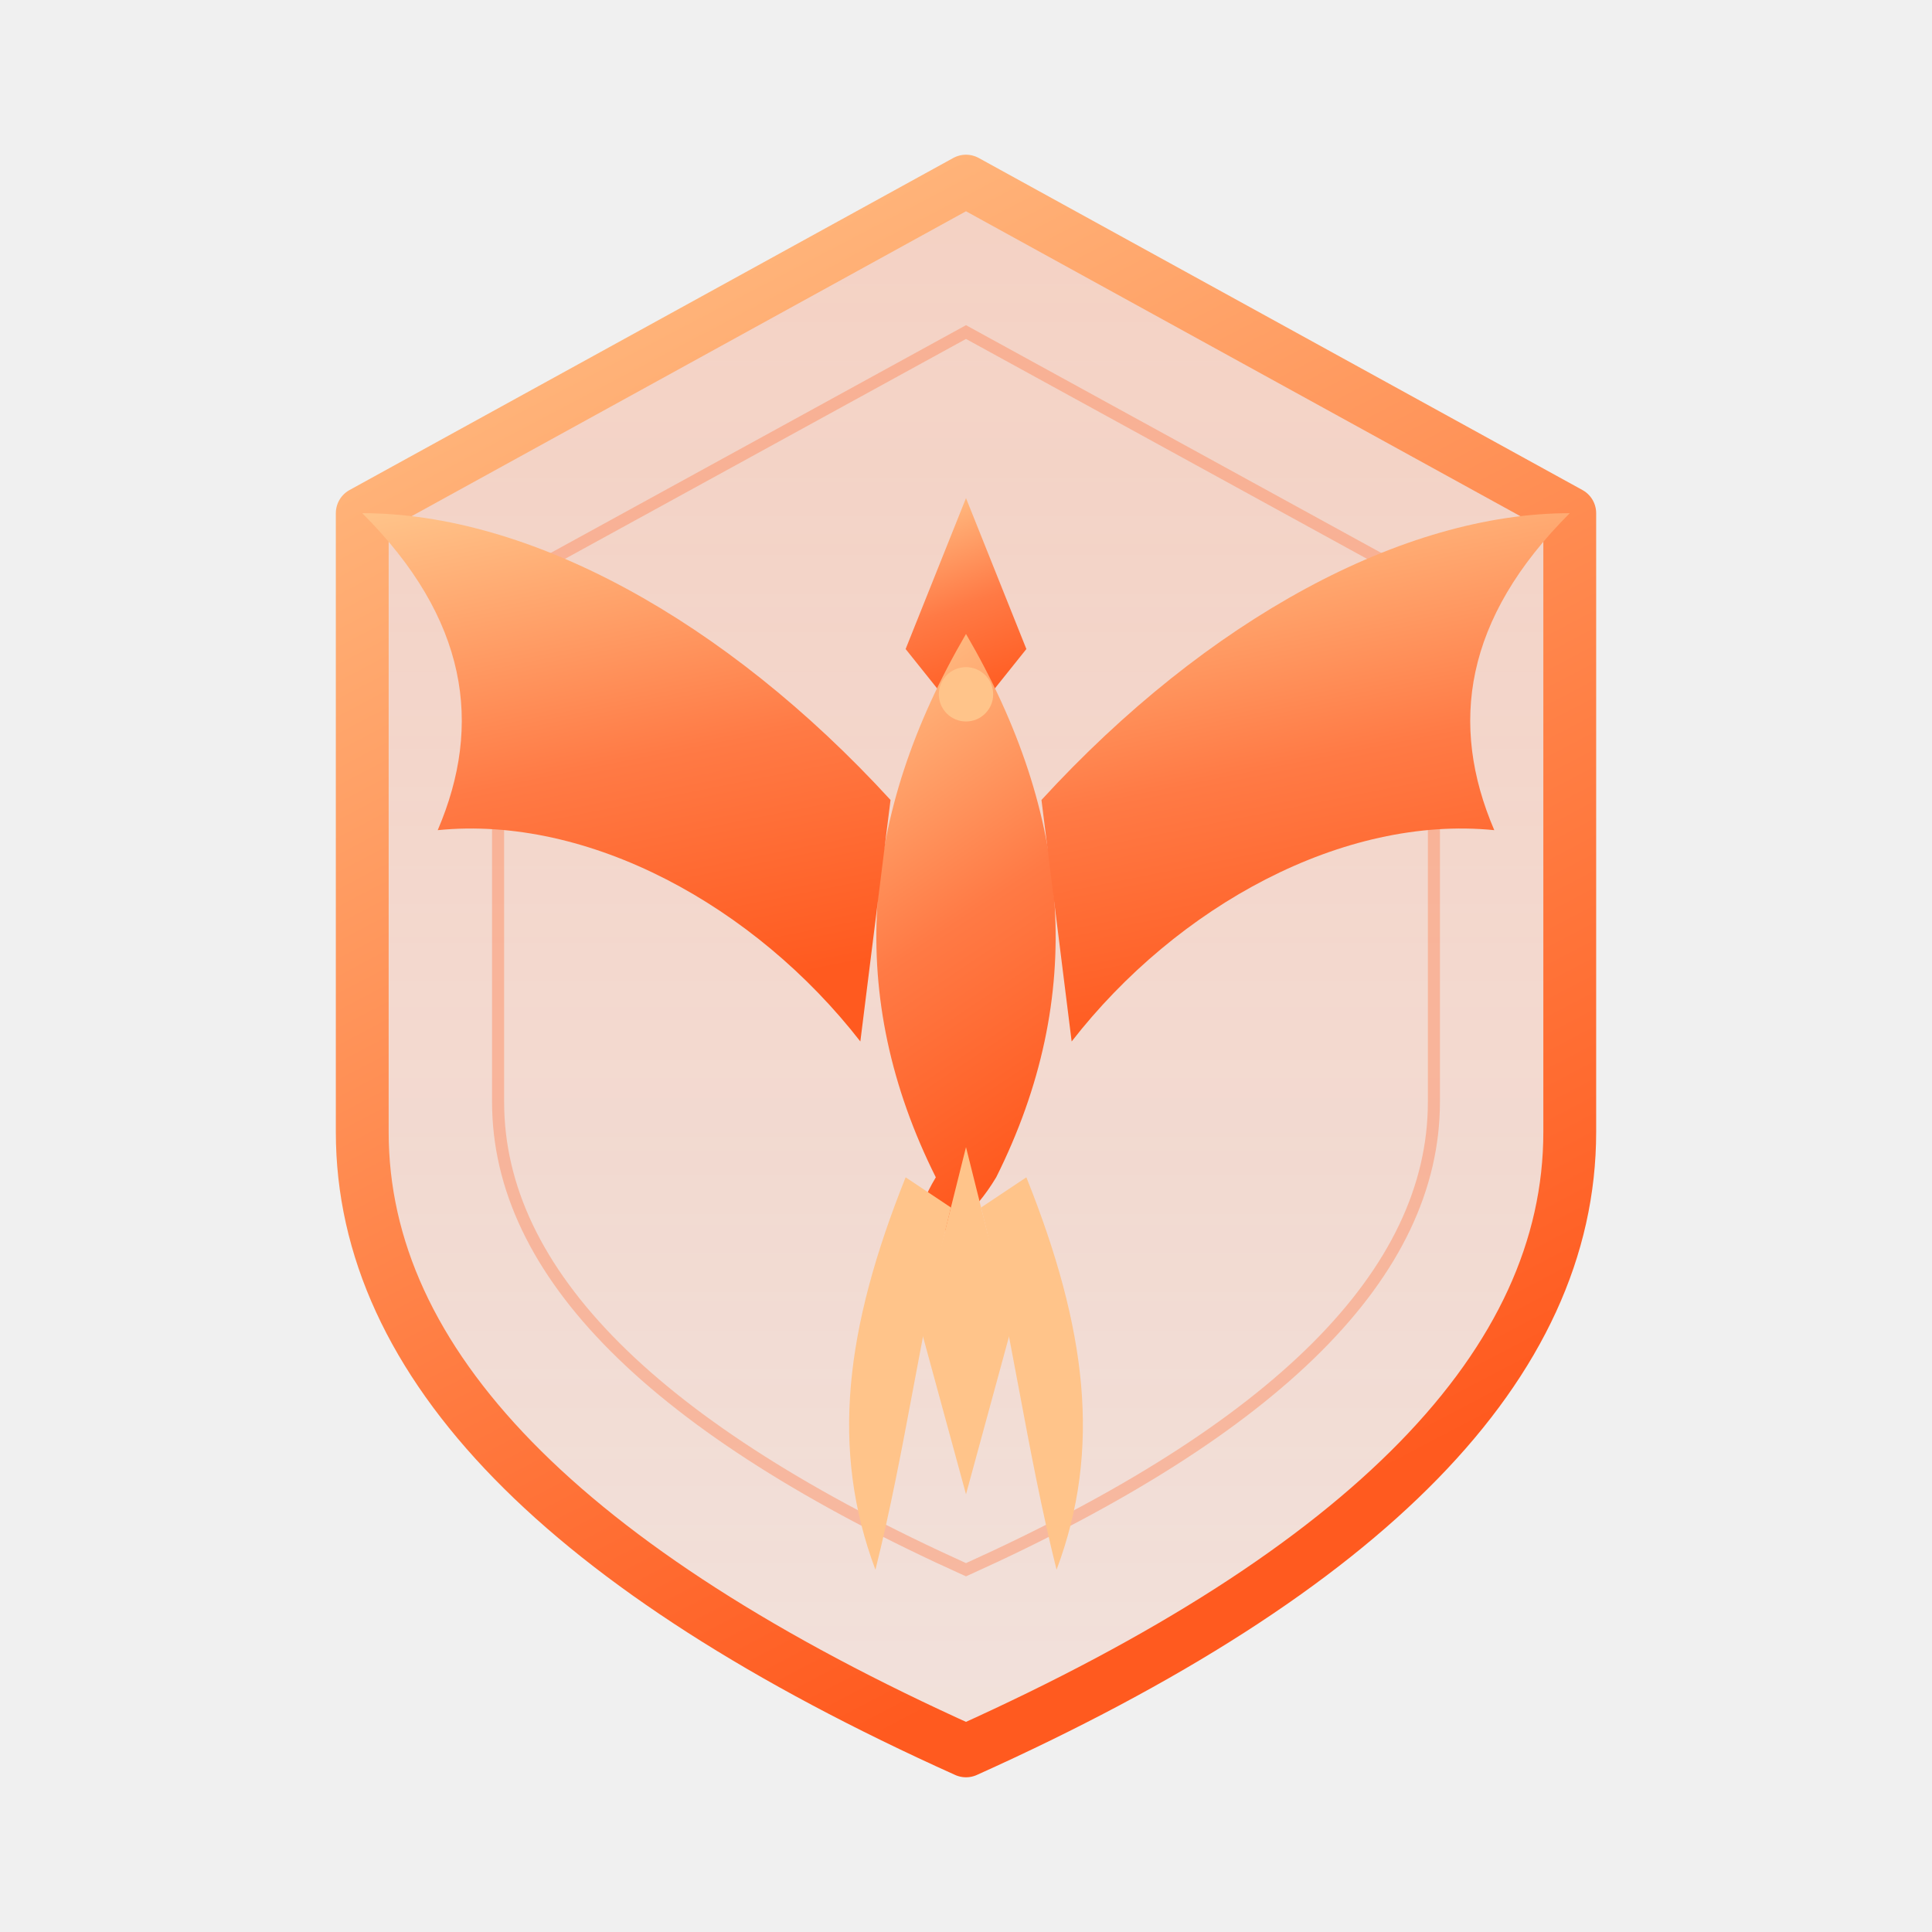
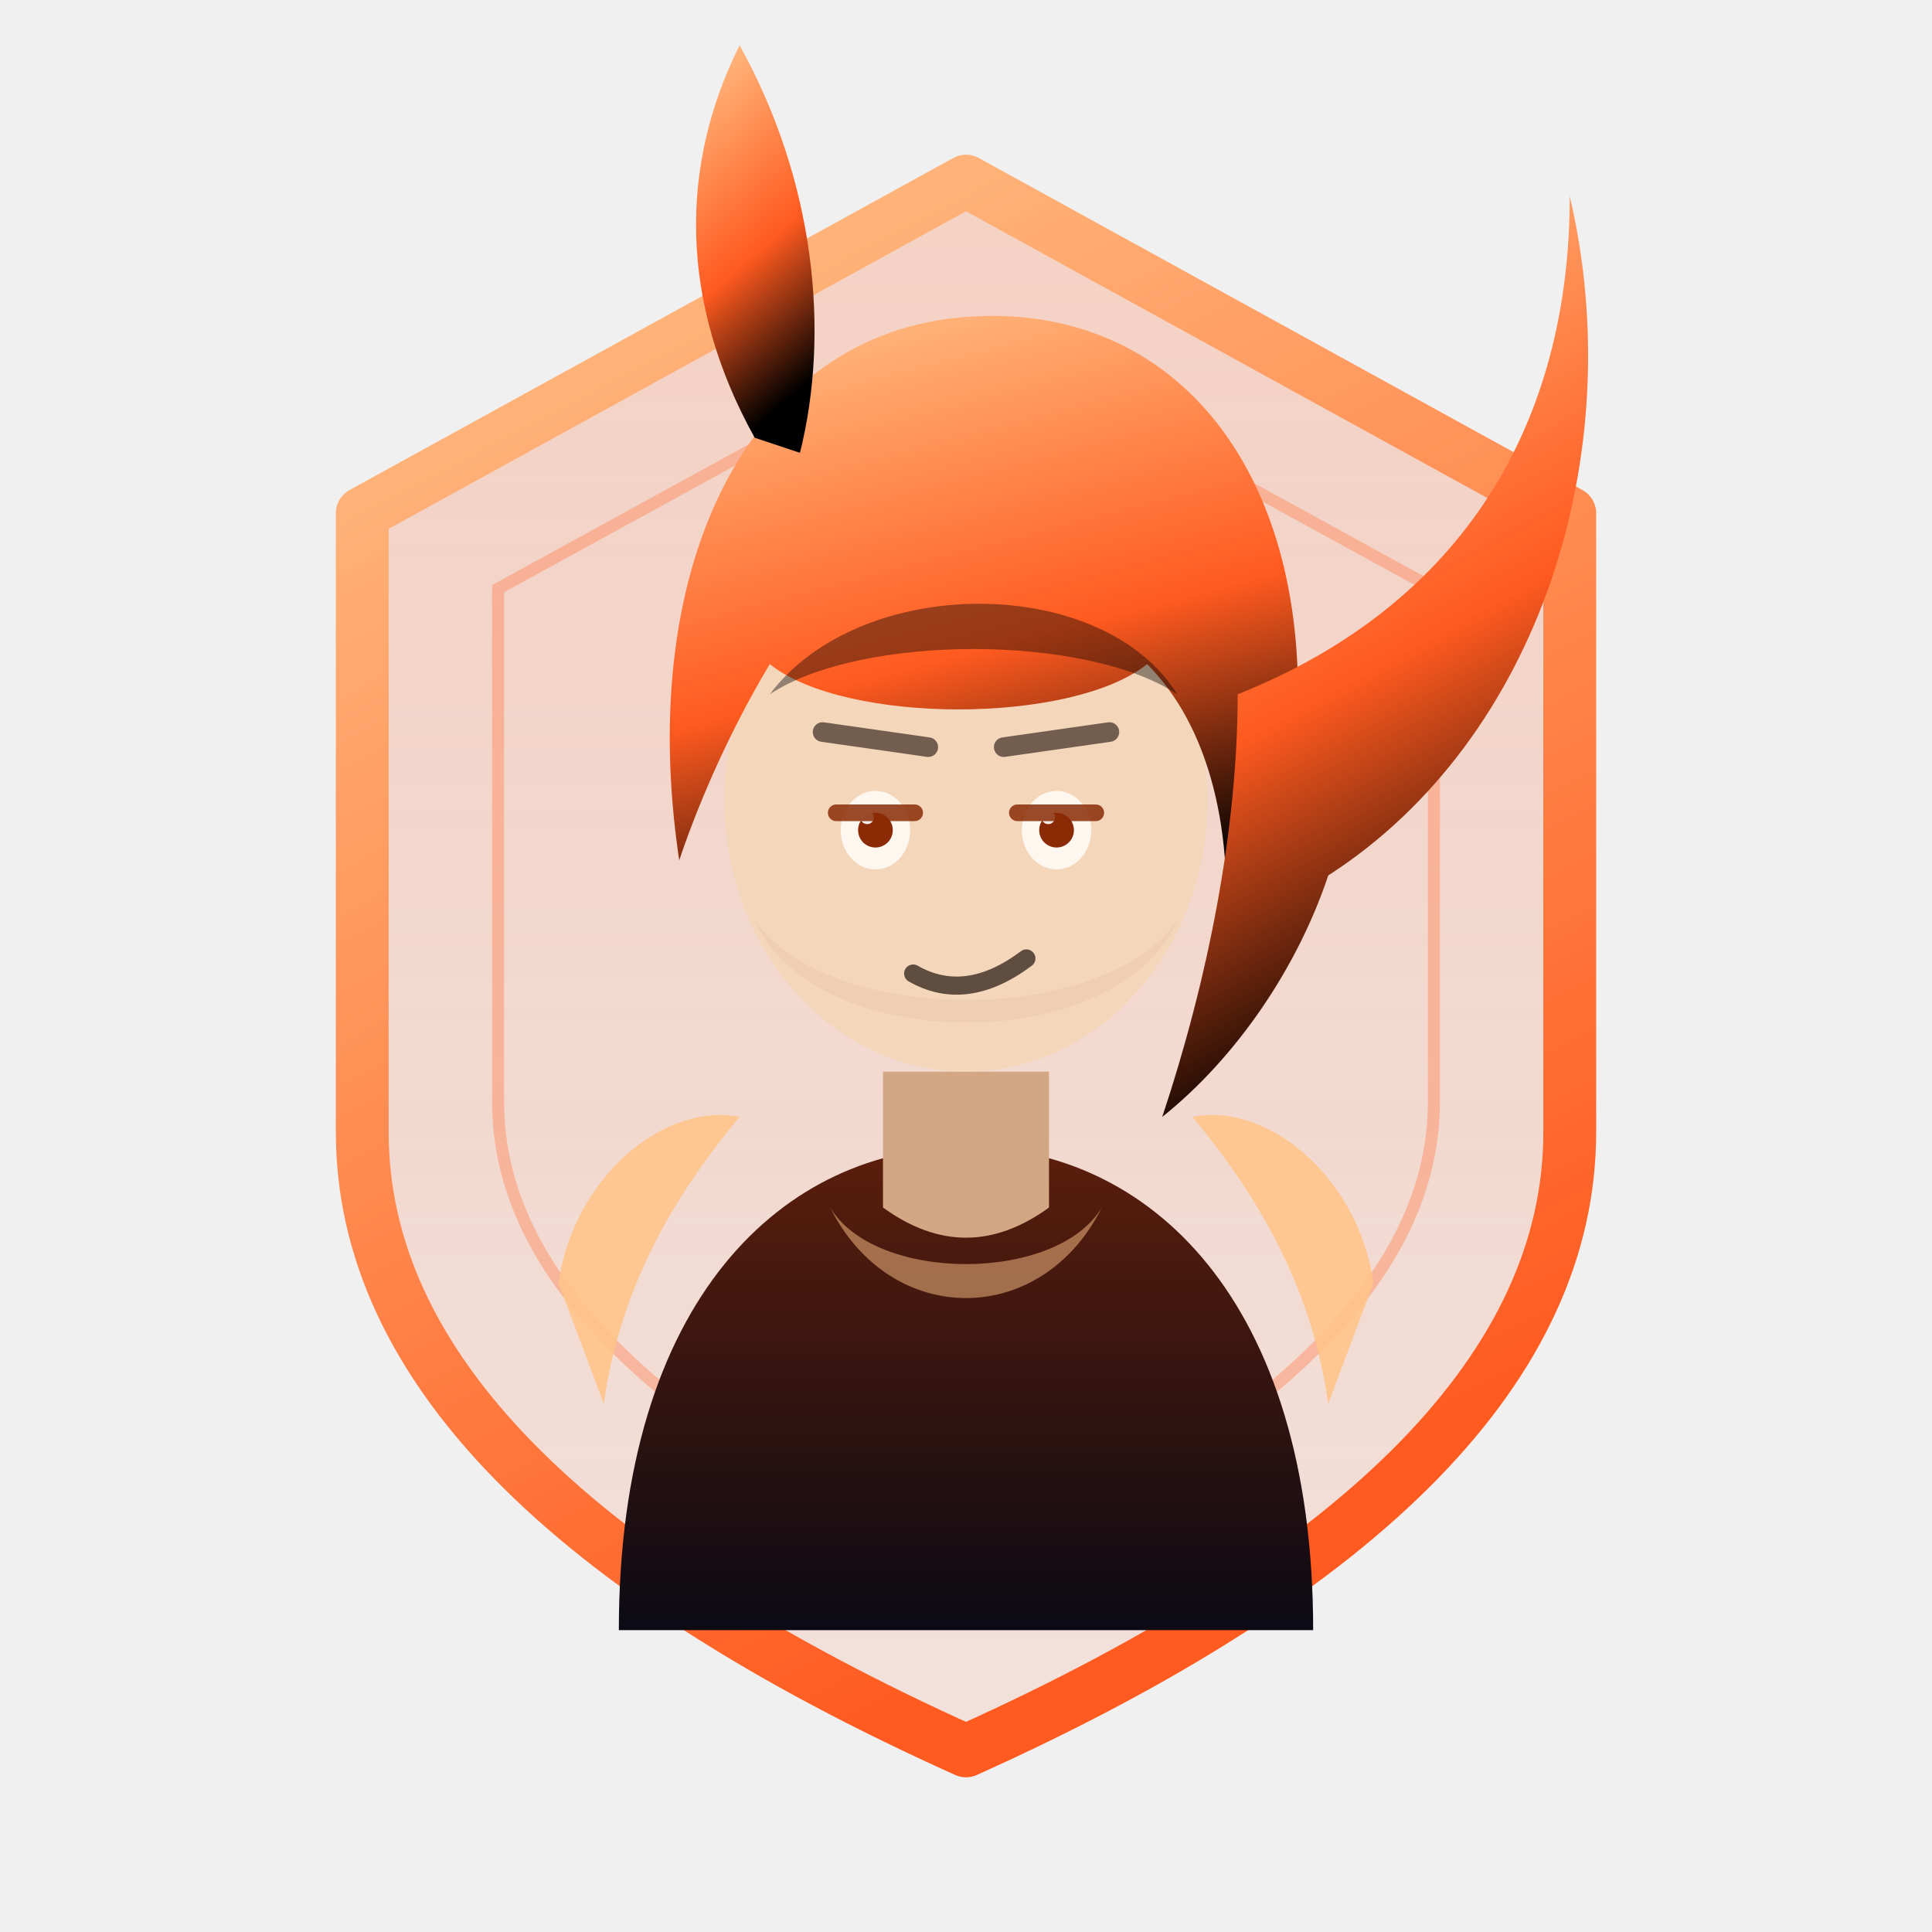
<svg xmlns="http://www.w3.org/2000/svg" viewBox="0 0 256 256" width="256" height="256">
  <defs>
    <linearGradient id="st" x1="0" y1="0" x2="0.4" y2="1">
      <stop offset="0" stop-color="#ffc48a" />
      <stop offset="1" stop-color="#ff5a1f" />
    </linearGradient>
-     <linearGradient id="fg" x1="0" y1="0" x2="0.2" y2="1">
+     <linearGradient id="hair" x1="0" y1="0" x2="0.25" y2="1">
      <stop offset="0" stop-color="#ffc48a" />
-       <stop offset="0.55" stop-color="#ff7a45" />
-       <stop offset="1" stop-color="#ff5a1f" />
+       <stop offset="0.6" stop-color="#ff5a1f" />
+       <stop offset="1" stop-color="#ff5a1fD" />
+     </linearGradient>
+     <linearGradient id="arm" x1="0" y1="0" x2="0" y2="1">
+       <stop offset="0" stop-color="#5c1e0c" />
+       <stop offset="1" stop-color="#0b0a14" />
    </linearGradient>
    <linearGradient id="bg" x1="0" y1="0" x2="0" y2="1">
      <stop offset="0" stop-color="#ff7a45" stop-opacity=".26" />
      <stop offset="1" stop-color="#ff5a1f" stop-opacity=".10" />
    </linearGradient>
  </defs>
  <path d="M128 24 L208 68 L208 150 Q208 196 128 232 Q48 196 48 150 L48 68 Z" fill="url(#bg)" stroke="url(#st)" stroke-width="7" stroke-linejoin="round" />
  <path d="M128 44 L190 78 L190 146 Q190 180 128 208 Q66 180 66 146 L66 78 Z" fill="none" stroke="#ff7a45" stroke-width="1.6" opacity=".38" />
-   <g fill="url(#fg)">
-     <path d="M128 66 L136 86 L128 96 L120 86 Z" />
-     <path d="M128 84 C142 108 144 132 132 156 C126 166 118 166 124 156 C112 132 114 108 128 84 Z" />
-     <path d="M118 106 C96 82 70 68 48 68 C62 82 64 96 58 110 C78 108 100 120 114 138 Z" />
-     <path d="M138 106 C160 82 186 68 208 68 C194 82 192 96 198 110 C178 108 156 120 142 138 Z" />
+   <path d="M82 216 C82 172 104 152 128 152 C152 152 174 172 174 216 Z" fill="url(#arm)" />
+   <path d="M110 160 C118 176 138 176 146 160 C140 170 116 170 110 160 Z" fill="#ffc48a" opacity=".5" />
+   <path d="M117 142 L139 142 L139 160 Q128 168 117 160 Z" fill="#d3a684" />
+   <ellipse cx="128" cy="106" rx="32" ry="36" fill="#f4d6bb" />
+   <path d="M100 122 C108 140 148 140 156 122 C146 136 110 136 100 122 Z" fill="#d3a684" opacity=".16" />
+   <g fill="url(#hair)">
+     <path d="M90 114 C84 74 100 44 128 42 C154 40 172 60 172 92 C172 106 168 118 162 128 C164 110 160 96 152 88 C142 96 112 96 102 88 C96 98 92 108 90 114 Z" />
+     <path d="M164 92 C194 80 208 56 208 26 C216 60 204 98 176 116 C172 128 164 140 154 148 C160 130 164 110 164 92 Z" />
+     <path d="M100 58 C90 40 90 22 98 6 C108 24 110 44 106 60 Z" />
  </g>
-   <g fill="#ffc48a">
-     <path d="M120 156 C112 176 110 192 116 208 C120 192 122 176 126 160 Z" />
-     <path d="M136 156 C144 176 146 192 140 208 C136 192 134 176 130 160 Z" />
-     <path d="M128 152 L134 176 L128 198 L122 176 Z" />
-     <circle cx="128" cy="92" r="3.6" />
+   <g fill="#ff5a1fD" opacity=".4">
+     <path d="M102 92 C114 76 146 76 156 92 C144 84 114 84 102 92 Z" />
+   </g>
+   <path d="M109 97 L123 99" stroke="#3a2a20" stroke-width="2.6" stroke-linecap="round" opacity=".7" />
+   <path d="M147 97 L133 99" stroke="#3a2a20" stroke-width="2.6" stroke-linecap="round" opacity=".7" />
+   <ellipse cx="116" cy="110" rx="4.6" ry="5.2" fill="#fdf7f0" />
+   <circle cx="116" cy="110" r="2.3" fill="#8a2b06" />
+   <circle cx="114.9" cy="108.3" r="0.9" fill="#fff" opacity=".9" />
+   <path d="M110.8 107.7 L121.2 107.7" stroke="#8a2b06" stroke-width="2.2" stroke-linecap="round" opacity=".85" />
+   <ellipse cx="140" cy="110" rx="4.6" ry="5.2" fill="#fdf7f0" />
+   <circle cx="140" cy="110" r="2.3" fill="#8a2b06" />
+   <circle cx="138.9" cy="108.3" r="0.9" fill="#fff" opacity=".9" />
+   <path d="M134.8 107.7 L145.2 107.7" stroke="#8a2b06" stroke-width="2.2" stroke-linecap="round" opacity=".85" />
+   <path d="M121 129 Q128 133 136 127" fill="none" stroke="#3a2a20" stroke-width="2.4" stroke-linecap="round" opacity=".8" />
+   <g fill="#ffc48a" opacity=".9">
+     <path d="M74 170 C76 156 88 146 98 148 C88 160 82 172 80 186 Z" />
+     <path d="M182 170 C180 156 168 146 158 148 C168 160 174 172 176 186 Z" />
  </g>
</svg>
